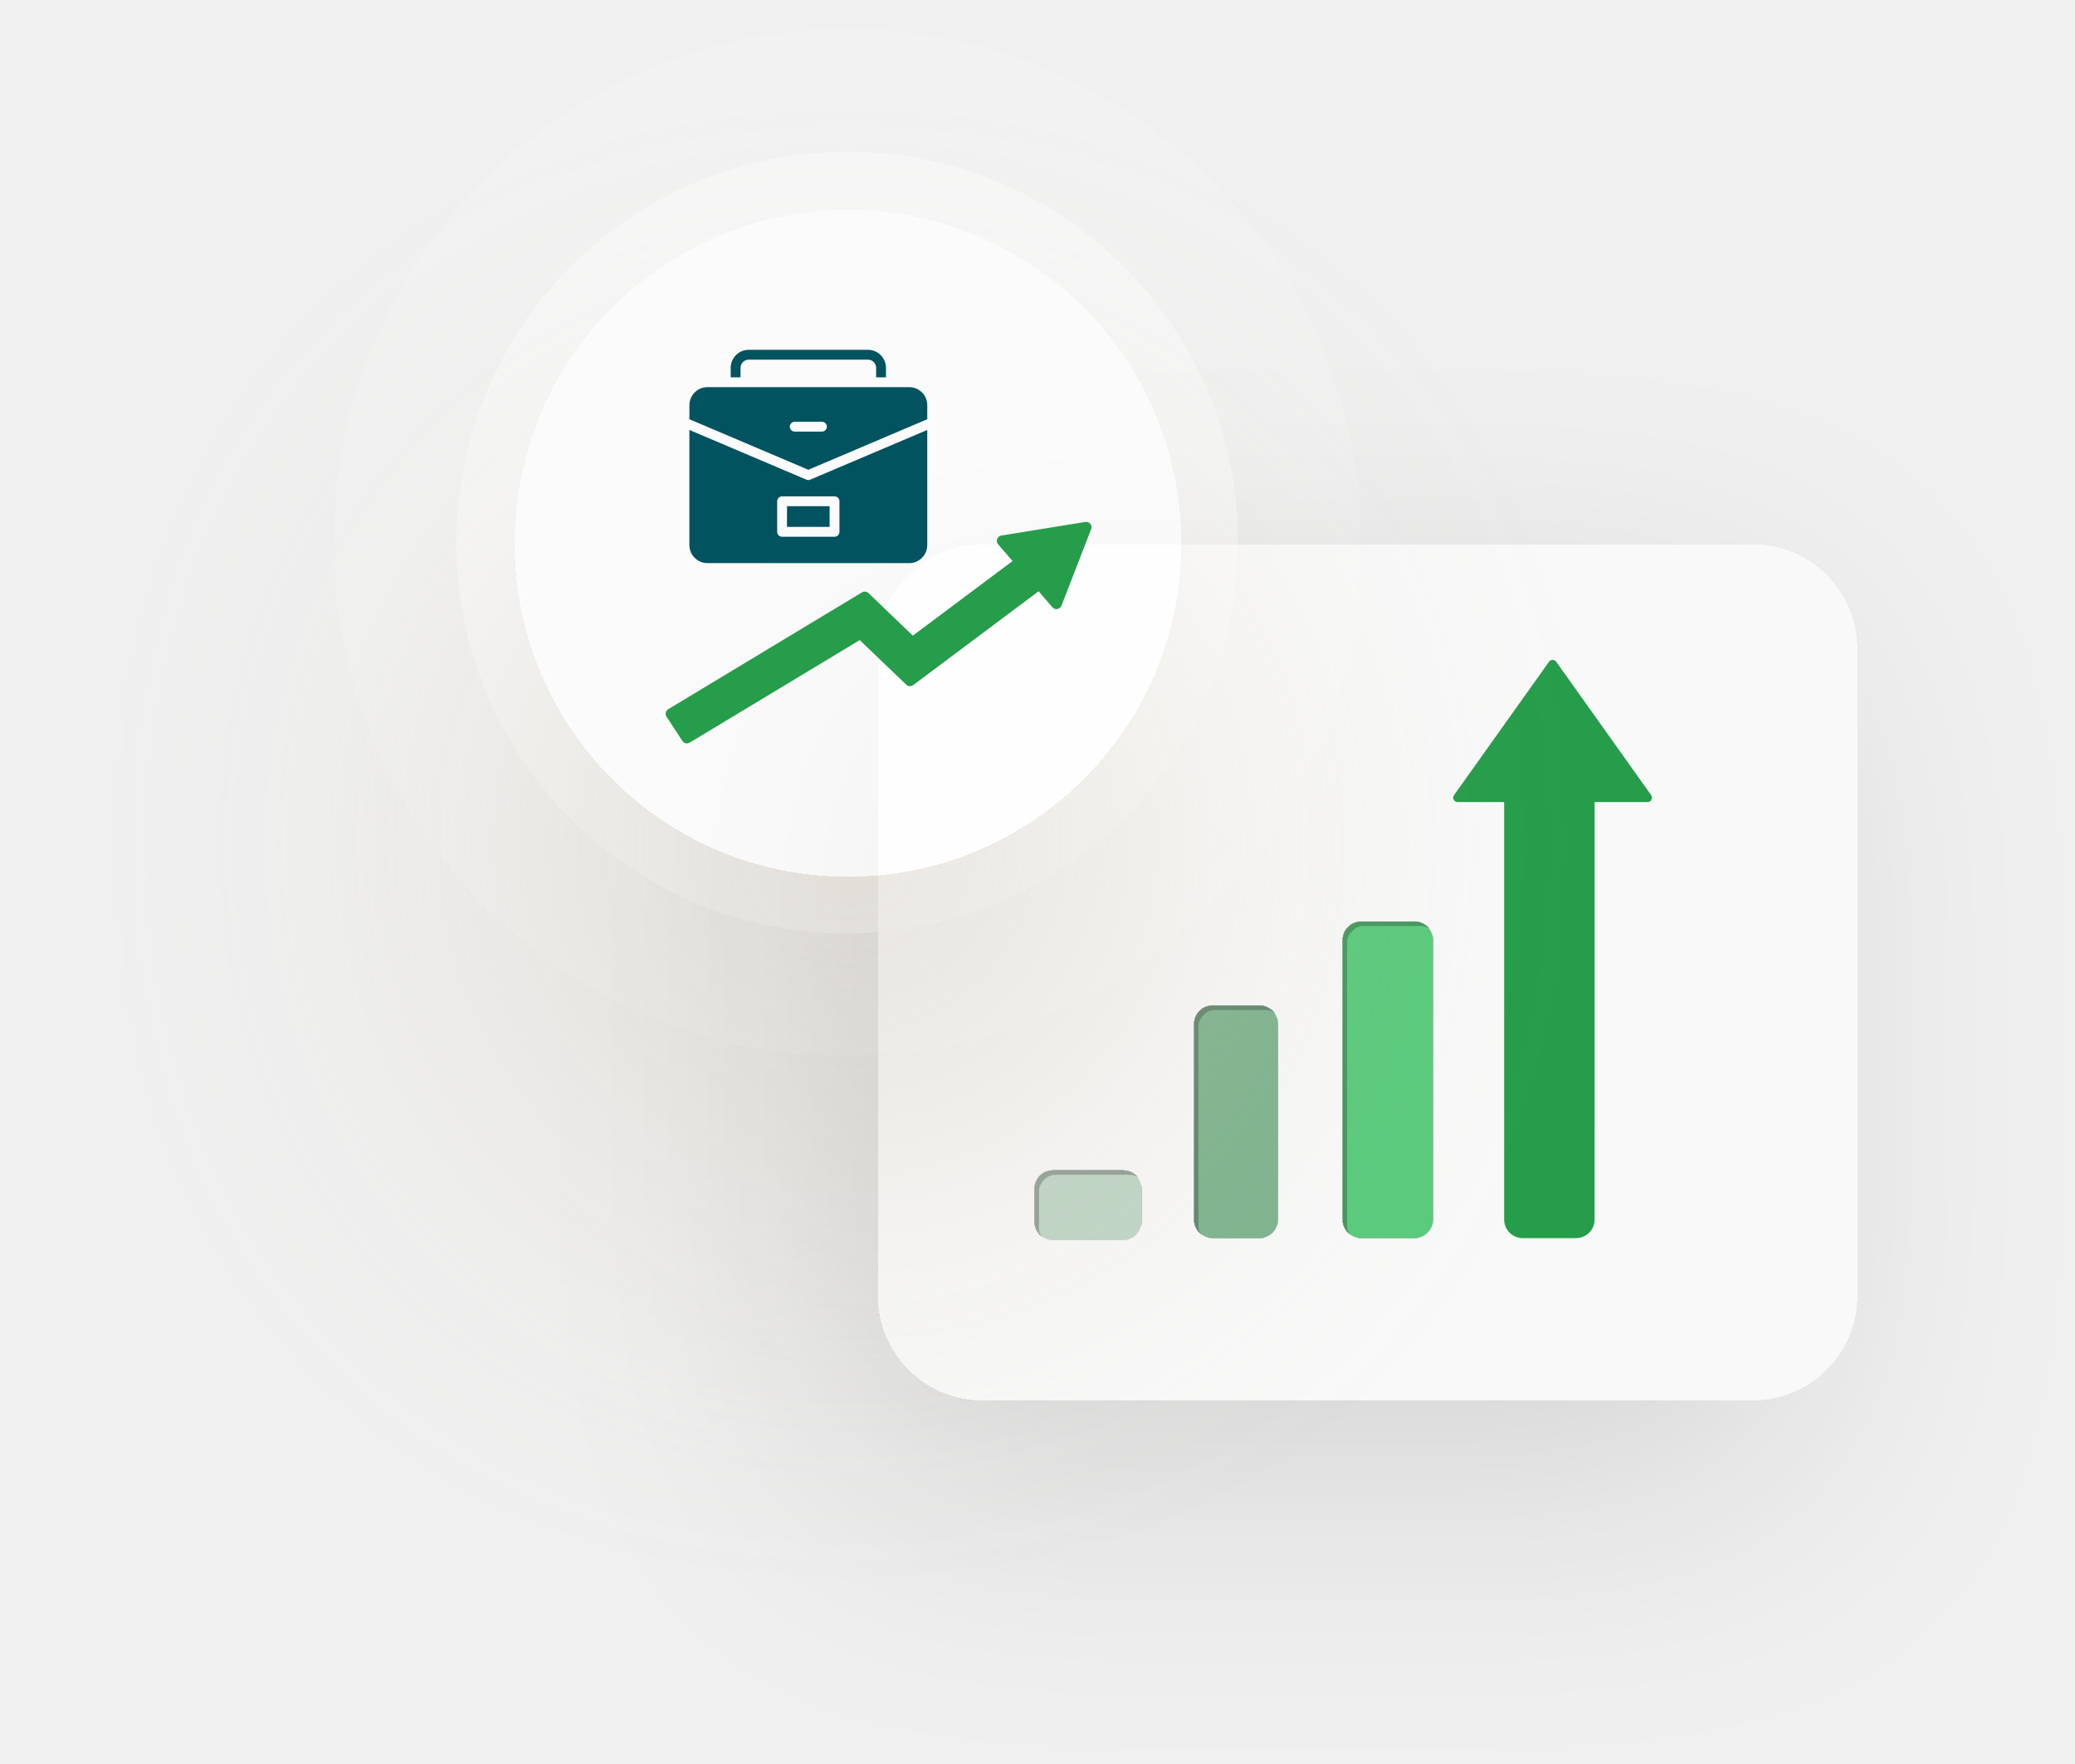
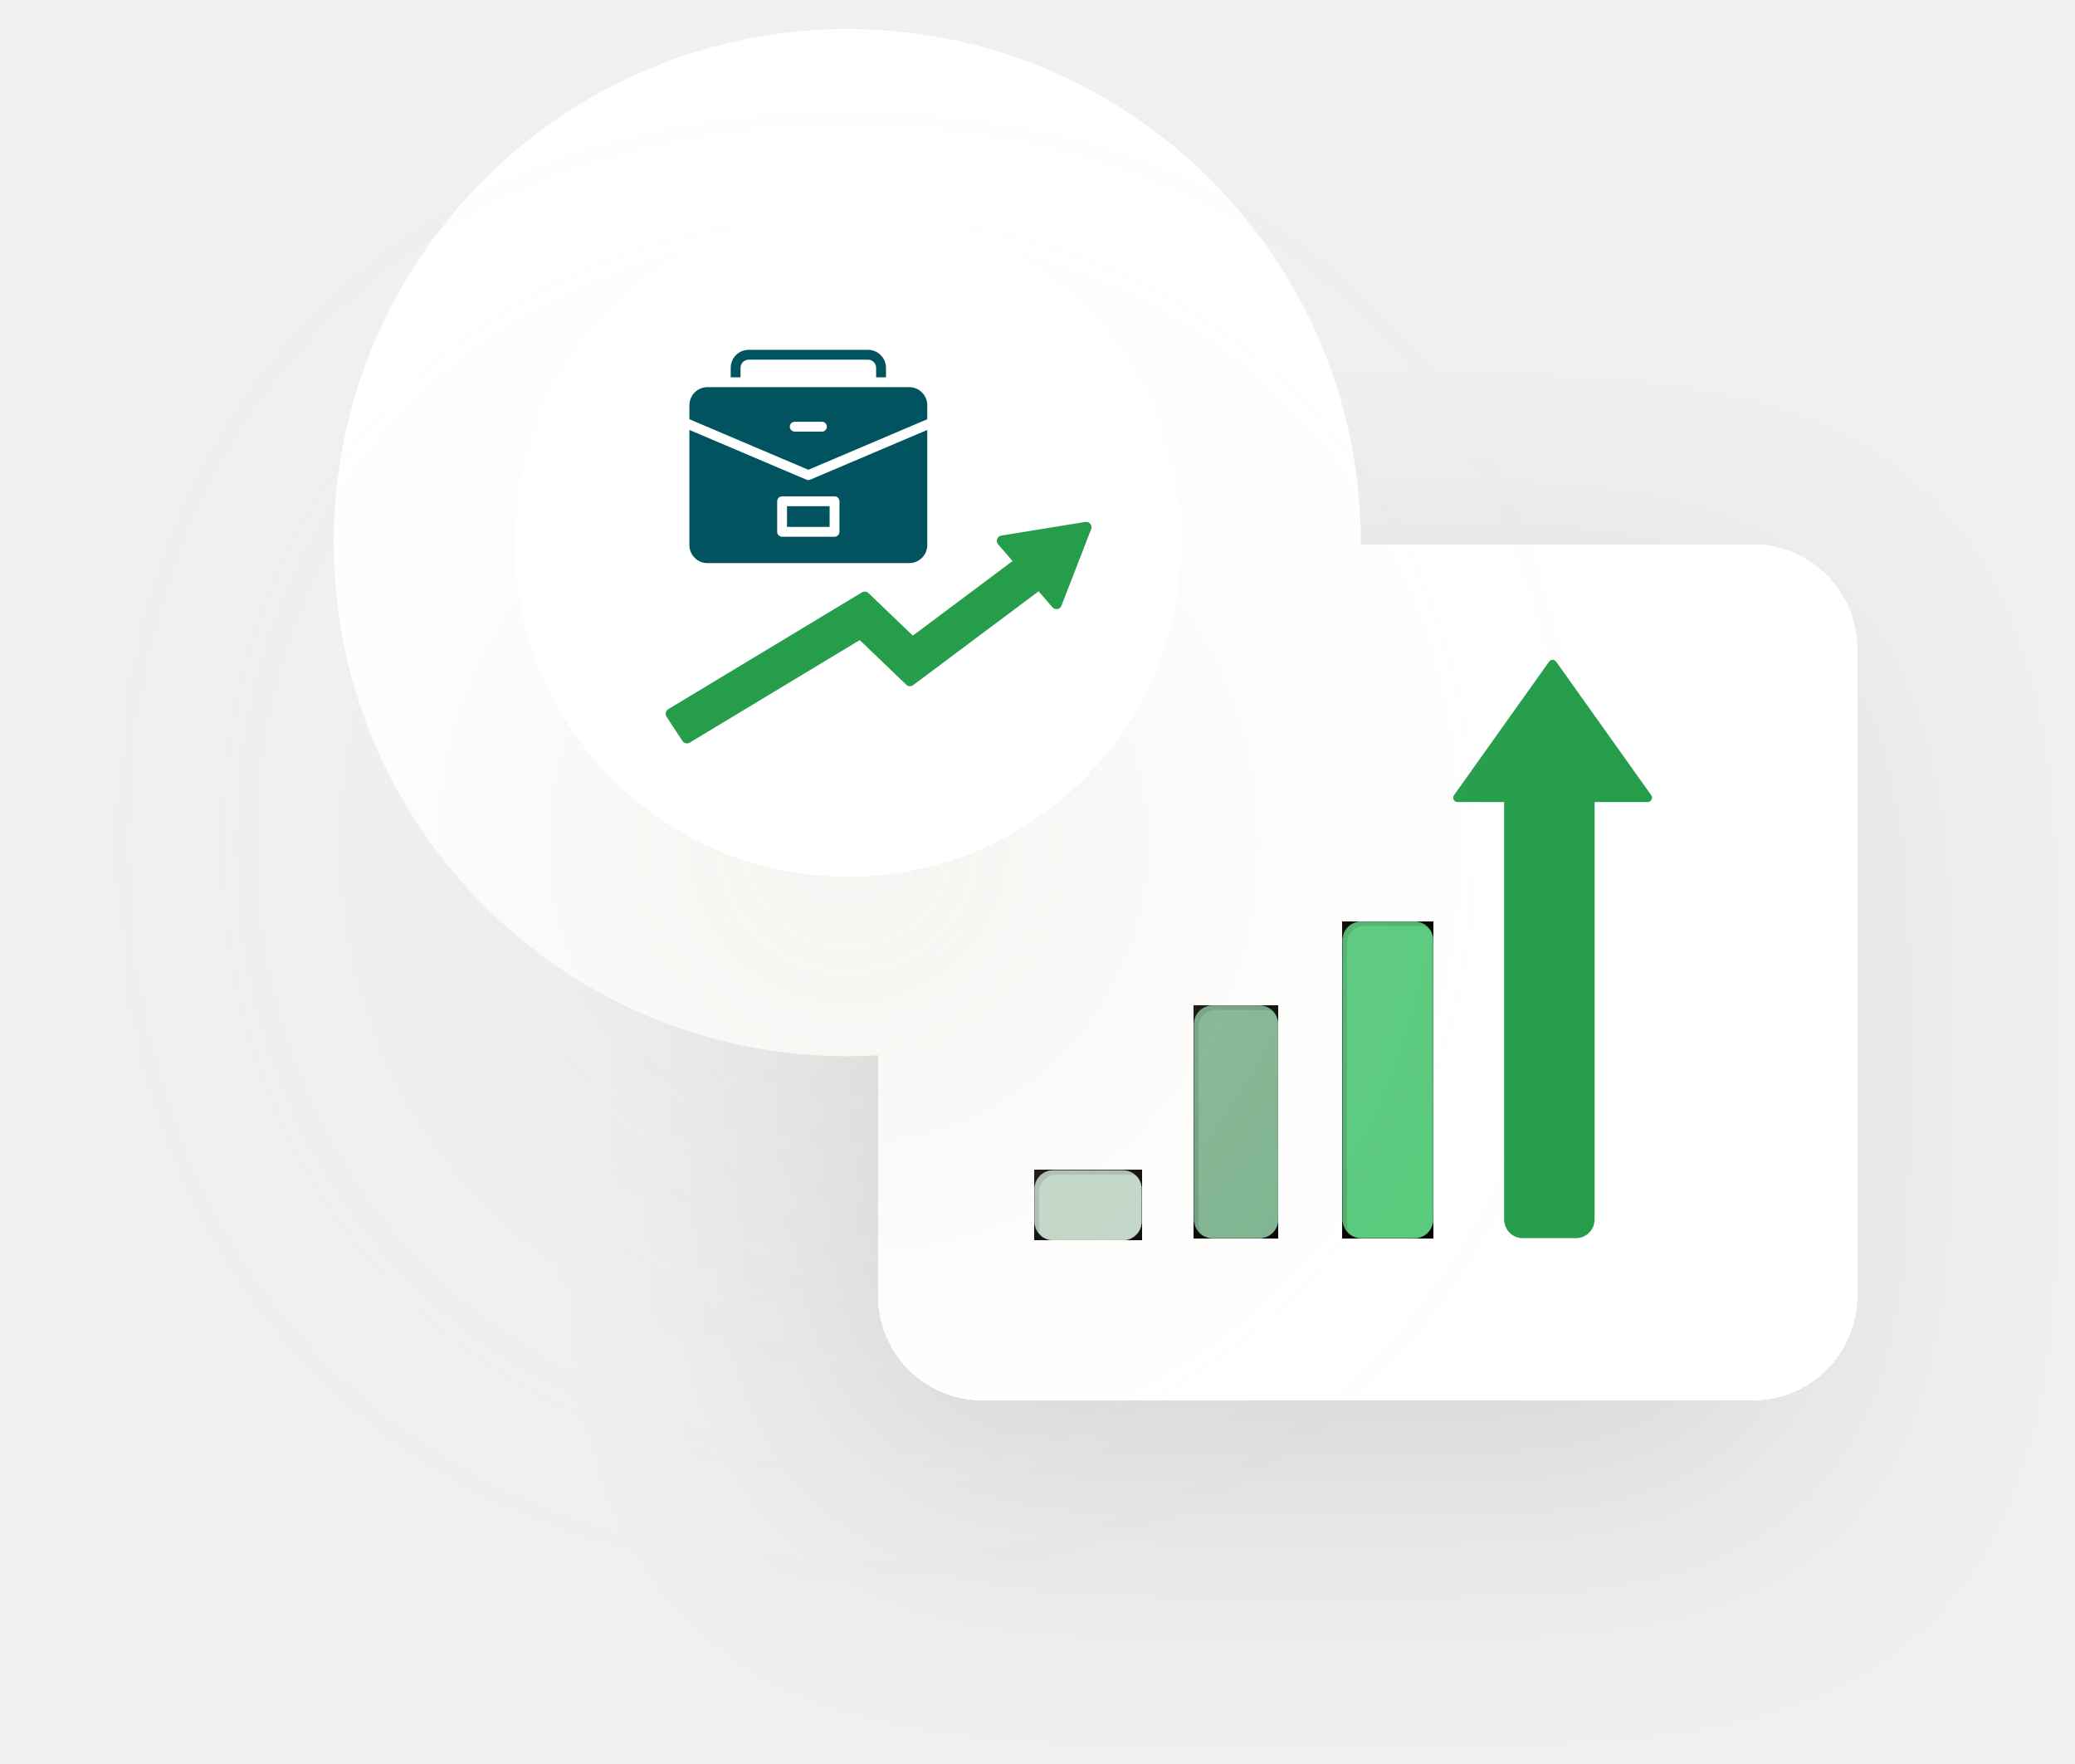
<svg xmlns="http://www.w3.org/2000/svg" width="286" height="243" viewBox="0 0 286 243" fill="none">
  <g filter="url(#filter0_bd_440_2475)">
-     <rect x="121" y="75" width="135" height="118" rx="14.421" fill="white" fill-opacity="0.63" shape-rendering="crispEdges" />
+     <rect x="121" y="75" width="135" height="118" rx="14.421" fill="white" fillOpacity="0.63" shape-rendering="crispEdges" />
  </g>
  <g filter="url(#filter1_i_440_2475)">
    <rect x="164.584" y="138.579" width="11.575" height="32.053" rx="2.564" fill="#7DB38E" />
  </g>
  <g filter="url(#filter2_i_440_2475)">
    <rect x="142.602" y="161.294" width="14.742" height="9.614" rx="2.564" fill="#BFD6C7" />
  </g>
  <g filter="url(#filter3_i_440_2475)">
    <rect x="185.062" y="127.004" width="12.465" height="43.627" rx="2.564" fill="#59CA7C" />
  </g>
-   <path fill-rule="evenodd" clip-rule="evenodd" d="M214.487 91.188C214.248 90.852 213.748 90.852 213.509 91.188L200.409 109.584C200.126 109.982 200.41 110.534 200.899 110.534H207.32V168.068C207.32 169.484 208.468 170.631 209.884 170.631H217.221C218.637 170.631 219.785 169.484 219.785 168.068V110.534H227.097C227.586 110.534 227.87 109.982 227.587 109.584L214.487 91.188Z" fill="#259D4A" />
-   <circle cx="116.783" cy="74.783" r="70.783" fill="white" fill-opacity="0.11" />
-   <circle cx="116.782" cy="74.783" r="53.866" fill="white" fill-opacity="0.37" />
+   <path fillRule="evenodd" clipRule="evenodd" d="M214.487 91.188C214.248 90.852 213.748 90.852 213.509 91.188L200.409 109.584C200.126 109.982 200.41 110.534 200.899 110.534H207.32V168.068C207.32 169.484 208.468 170.631 209.884 170.631H217.221C218.637 170.631 219.785 169.484 219.785 168.068V110.534H227.097C227.586 110.534 227.87 109.982 227.587 109.584L214.487 91.188Z" fill="#259D4A" />
+   <circle cx="116.783" cy="74.783" r="70.783" fill="white" fillOpacity="0.11" />
+   <circle cx="116.782" cy="74.783" r="53.866" fill="white" fillOpacity="0.37" />
  <g filter="url(#filter4_bd_440_2475)">
-     <circle cx="116.88" cy="74.88" r="45.95" fill="white" fill-opacity="0.52" shape-rendering="crispEdges" />
+     <circle cx="116.88" cy="74.88" r="45.95" fill="white" fillOpacity="0.52" shape-rendering="crispEdges" />
  </g>
  <path d="M150.279 72.194C150.112 71.989 149.847 71.881 149.586 71.93L138.015 73.804C137.751 73.846 137.53 74.03 137.439 74.28C137.348 74.532 137.399 74.814 137.575 75.017L139.561 77.319L125.82 87.599L119.702 81.735C119.46 81.505 119.093 81.463 118.808 81.636L92.108 97.734C91.935 97.837 91.813 98.007 91.768 98.203C91.724 98.399 91.761 98.605 91.871 98.773L94.061 102.115C94.203 102.331 94.439 102.449 94.681 102.449C94.811 102.449 94.943 102.414 95.062 102.342L118.498 88.212L124.911 94.358C125.172 94.609 125.577 94.632 125.866 94.416L143.152 81.485L145.051 83.688C145.221 83.885 145.483 83.98 145.737 83.935C145.992 83.89 146.207 83.715 146.301 83.473L150.393 72.928C150.489 72.68 150.446 72.4 150.279 72.194L150.279 72.194Z" fill="#259D4A" />
  <path d="M108.473 69.759H114.348V72.611H108.473V69.759Z" fill="#00535F" />
  <path d="M127.807 57.777V55.839C127.807 54.469 126.691 53.354 125.321 53.354H97.509C96.139 53.354 95.023 54.469 95.023 55.839V57.776L111.415 64.74L127.806 57.776L127.807 57.777ZM108.86 58.802C108.86 58.428 109.164 58.124 109.538 58.124H113.291C113.666 58.124 113.969 58.428 113.969 58.802C113.969 59.176 113.666 59.48 113.291 59.48H109.538C109.164 59.48 108.86 59.176 108.86 58.802Z" fill="#00535F" />
  <path d="M97.505 77.603H125.318C126.689 77.603 127.804 76.488 127.804 75.118V59.252L111.677 66.103C111.592 66.14 111.501 66.157 111.412 66.157C111.323 66.157 111.232 66.139 111.148 66.103L95.019 59.252V75.118C95.019 76.488 96.135 77.603 97.505 77.603ZM107.118 69.085C107.118 68.71 107.422 68.407 107.796 68.407H115.027C115.401 68.407 115.704 68.71 115.704 69.085V73.292C115.704 73.666 115.401 73.97 115.027 73.97H107.796C107.422 73.97 107.118 73.666 107.118 73.292V69.085Z" fill="#00535F" />
  <path d="M102.068 50.694C102.068 50.071 102.576 49.564 103.198 49.564H119.629C120.252 49.564 120.759 50.071 120.759 50.694V51.998H122.115V50.694C122.115 49.323 120.999 48.208 119.629 48.208H103.198C101.828 48.208 100.713 49.323 100.713 50.694V51.998H102.069L102.068 50.694Z" fill="#00535F" />
  <defs>
-     <filter id="filter0_bd_440_2475" x="75.8" y="49.8" width="209.4" height="192.4" filterUnits="userSpaceOnUse" color-interpolation-filters="sRGB">
-       <feFlood flood-opacity="0" result="BackgroundImageFix" />
+     <filter id="filter0_bd_440_2475" x="75.8" y="49.8" width="209.4" height="192.4" filterUnits="userSpaceOnUse" colorInterpolationFilters="sRGB">
+       <feFlood floodOpacity="0" result="BackgroundImageFix" />
      <feGaussianBlur in="BackgroundImageFix" stdDeviation="4.326" />
      <feComposite in2="SourceAlpha" operator="in" result="effect1_backgroundBlur_440_2475" />
      <feColorMatrix in="SourceAlpha" type="matrix" values="0 0 0 0 0 0 0 0 0 0 0 0 0 0 0 0 0 0 127 0" result="hardAlpha" />
      <feOffset dx="-8" dy="12" />
      <feGaussianBlur stdDeviation="18.6" />
      <feComposite in2="hardAlpha" operator="out" />
      <feColorMatrix type="matrix" values="0 0 0 0 0 0 0 0 0 0 0 0 0 0 0 0 0 0 0.11 0" />
      <feBlend mode="normal" in2="effect1_backgroundBlur_440_2475" result="effect2_dropShadow_440_2475" />
      <feBlend mode="normal" in="SourceGraphic" in2="effect2_dropShadow_440_2475" result="shape" />
    </filter>
-     <filter id="filter1_i_440_2475" x="164.584" y="138.579" width="11.574" height="32.053" filterUnits="userSpaceOnUse" color-interpolation-filters="sRGB">
-       <feFlood flood-opacity="0" result="BackgroundImageFix" />
+     <filter id="filter1_i_440_2475" x="164.584" y="138.579" width="11.574" height="32.053" filterUnits="userSpaceOnUse" colorInterpolationFilters="sRGB">
+       <feFlood floodOpacity="0" result="BackgroundImageFix" />
      <feBlend mode="normal" in="SourceGraphic" in2="BackgroundImageFix" result="shape" />
      <feColorMatrix in="SourceAlpha" type="matrix" values="0 0 0 0 0 0 0 0 0 0 0 0 0 0 0 0 0 0 127 0" result="hardAlpha" />
      <feOffset dx="0.601" dy="0.601" />
      <feComposite in2="hardAlpha" operator="arithmetic" k2="-1" k3="1" />
      <feColorMatrix type="matrix" values="0 0 0 0 0 0 0 0 0 0 0 0 0 0 0 0 0 0 0.25 0" />
      <feBlend mode="normal" in2="shape" result="effect1_innerShadow_440_2475" />
    </filter>
-     <filter id="filter2_i_440_2475" x="142.602" y="161.294" width="14.742" height="9.614" filterUnits="userSpaceOnUse" color-interpolation-filters="sRGB">
-       <feFlood flood-opacity="0" result="BackgroundImageFix" />
+     <filter id="filter2_i_440_2475" x="142.602" y="161.294" width="14.742" height="9.614" filterUnits="userSpaceOnUse" colorInterpolationFilters="sRGB">
+       <feFlood floodOpacity="0" result="BackgroundImageFix" />
      <feBlend mode="normal" in="SourceGraphic" in2="BackgroundImageFix" result="shape" />
      <feColorMatrix in="SourceAlpha" type="matrix" values="0 0 0 0 0 0 0 0 0 0 0 0 0 0 0 0 0 0 127 0" result="hardAlpha" />
      <feOffset dx="0.601" dy="0.601" />
      <feComposite in2="hardAlpha" operator="arithmetic" k2="-1" k3="1" />
      <feColorMatrix type="matrix" values="0 0 0 0 0 0 0 0 0 0 0 0 0 0 0 0 0 0 0.25 0" />
      <feBlend mode="normal" in2="shape" result="effect1_innerShadow_440_2475" />
    </filter>
-     <filter id="filter3_i_440_2475" x="185.062" y="127.004" width="12.465" height="43.627" filterUnits="userSpaceOnUse" color-interpolation-filters="sRGB">
-       <feFlood flood-opacity="0" result="BackgroundImageFix" />
+     <filter id="filter3_i_440_2475" x="185.062" y="127.004" width="12.465" height="43.627" filterUnits="userSpaceOnUse" colorInterpolationFilters="sRGB">
+       <feFlood floodOpacity="0" result="BackgroundImageFix" />
      <feBlend mode="normal" in="SourceGraphic" in2="BackgroundImageFix" result="shape" />
      <feColorMatrix in="SourceAlpha" type="matrix" values="0 0 0 0 0 0 0 0 0 0 0 0 0 0 0 0 0 0 127 0" result="hardAlpha" />
      <feOffset dx="0.601" dy="0.601" />
      <feComposite in2="hardAlpha" operator="arithmetic" k2="-1" k3="1" />
      <feColorMatrix type="matrix" values="0 0 0 0 0 0 0 0 0 0 0 0 0 0 0 0 0 0 0.25 0" />
      <feBlend mode="normal" in2="shape" result="effect1_innerShadow_440_2475" />
    </filter>
-     <filter id="filter4_bd_440_2475" x="0.856" y="0.211" width="232.047" height="232.047" filterUnits="userSpaceOnUse" color-interpolation-filters="sRGB">
-       <feFlood flood-opacity="0" result="BackgroundImageFix" />
+     <filter id="filter4_bd_440_2475" x="0.856" y="0.211" width="232.047" height="232.047" filterUnits="userSpaceOnUse" colorInterpolationFilters="sRGB">
+       <feFlood floodOpacity="0" result="BackgroundImageFix" />
      <feGaussianBlur in="BackgroundImageFix" stdDeviation="2" />
      <feComposite in2="SourceAlpha" operator="in" result="effect1_backgroundBlur_440_2475" />
      <feColorMatrix in="SourceAlpha" type="matrix" values="0 0 0 0 0 0 0 0 0 0 0 0 0 0 0 0 0 0 127 0" result="hardAlpha" />
      <feOffset dy="41.355" />
      <feGaussianBlur stdDeviation="35.037" />
      <feComposite in2="hardAlpha" operator="out" />
      <feColorMatrix type="matrix" values="0 0 0 0 0.789 0 0 0 0 0.755 0 0 0 0 0.686 0 0 0 0.45 0" />
      <feBlend mode="normal" in2="effect1_backgroundBlur_440_2475" result="effect2_dropShadow_440_2475" />
      <feBlend mode="normal" in="SourceGraphic" in2="effect2_dropShadow_440_2475" result="shape" />
    </filter>
  </defs>
</svg>
